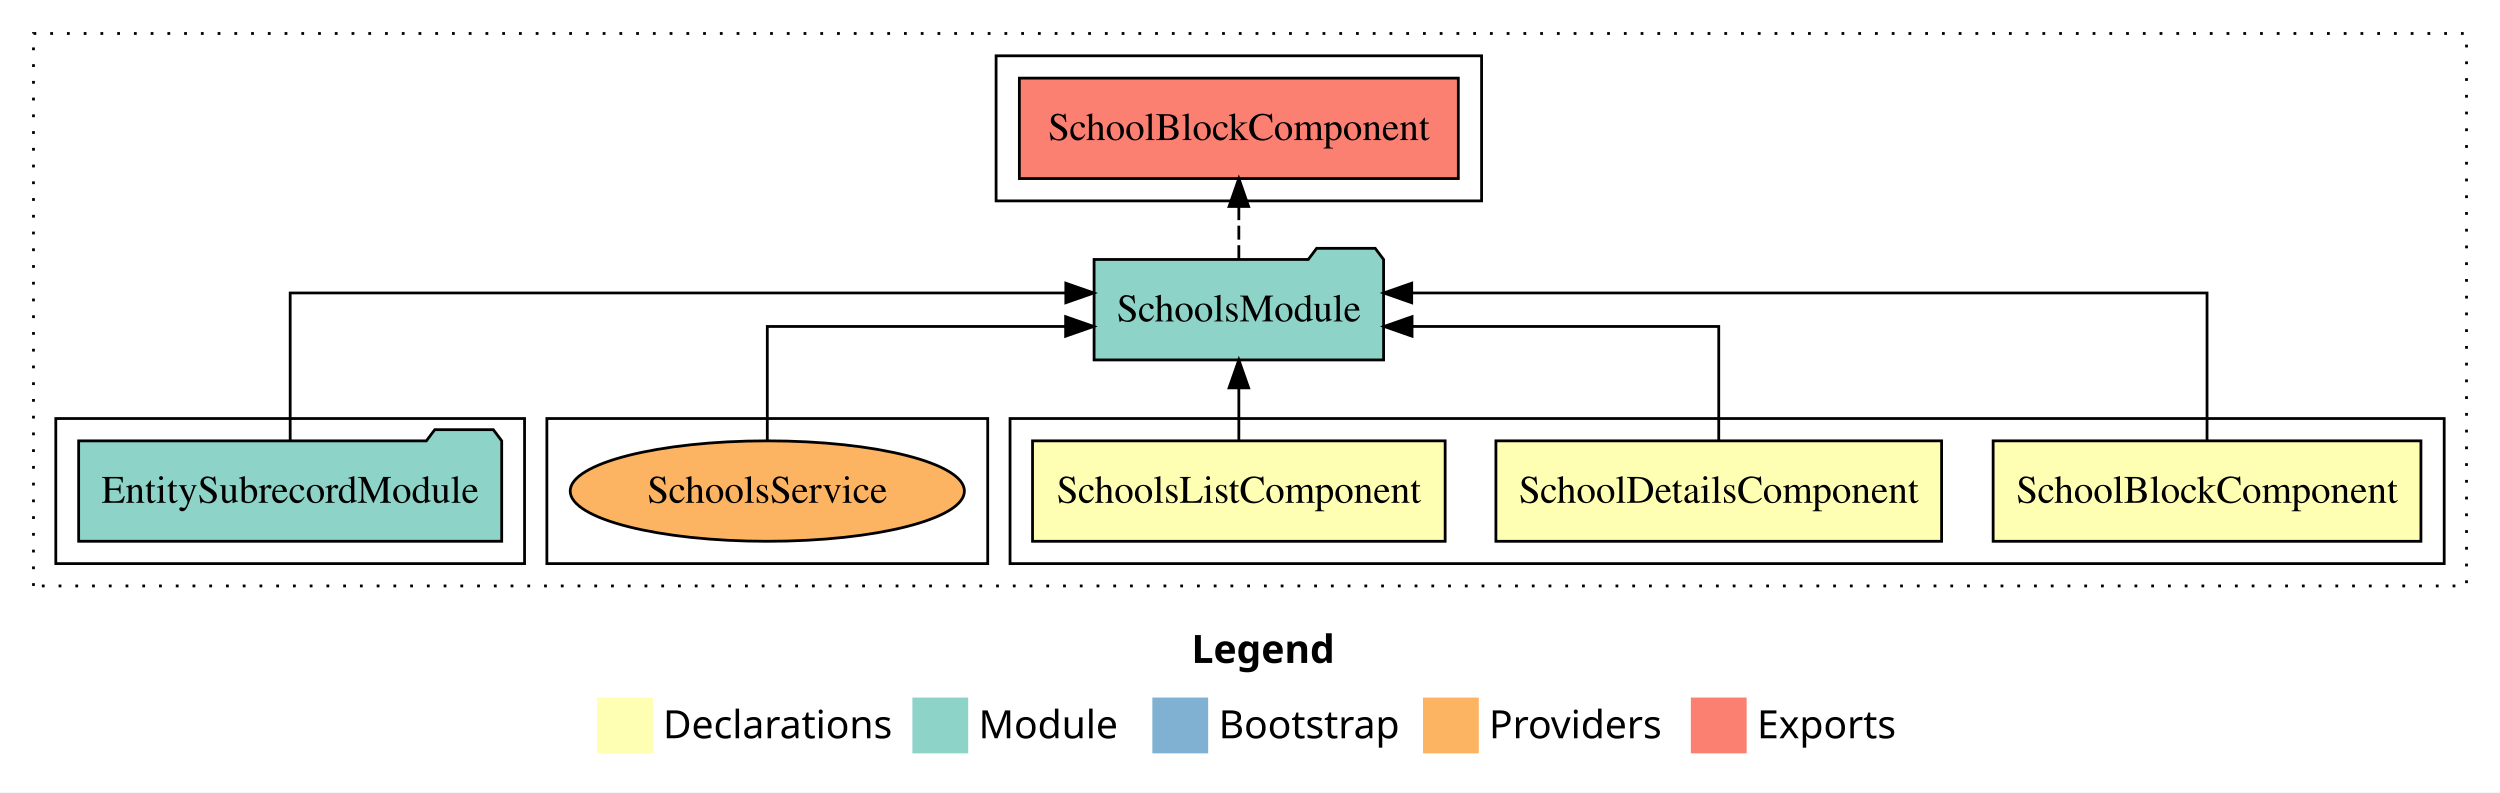
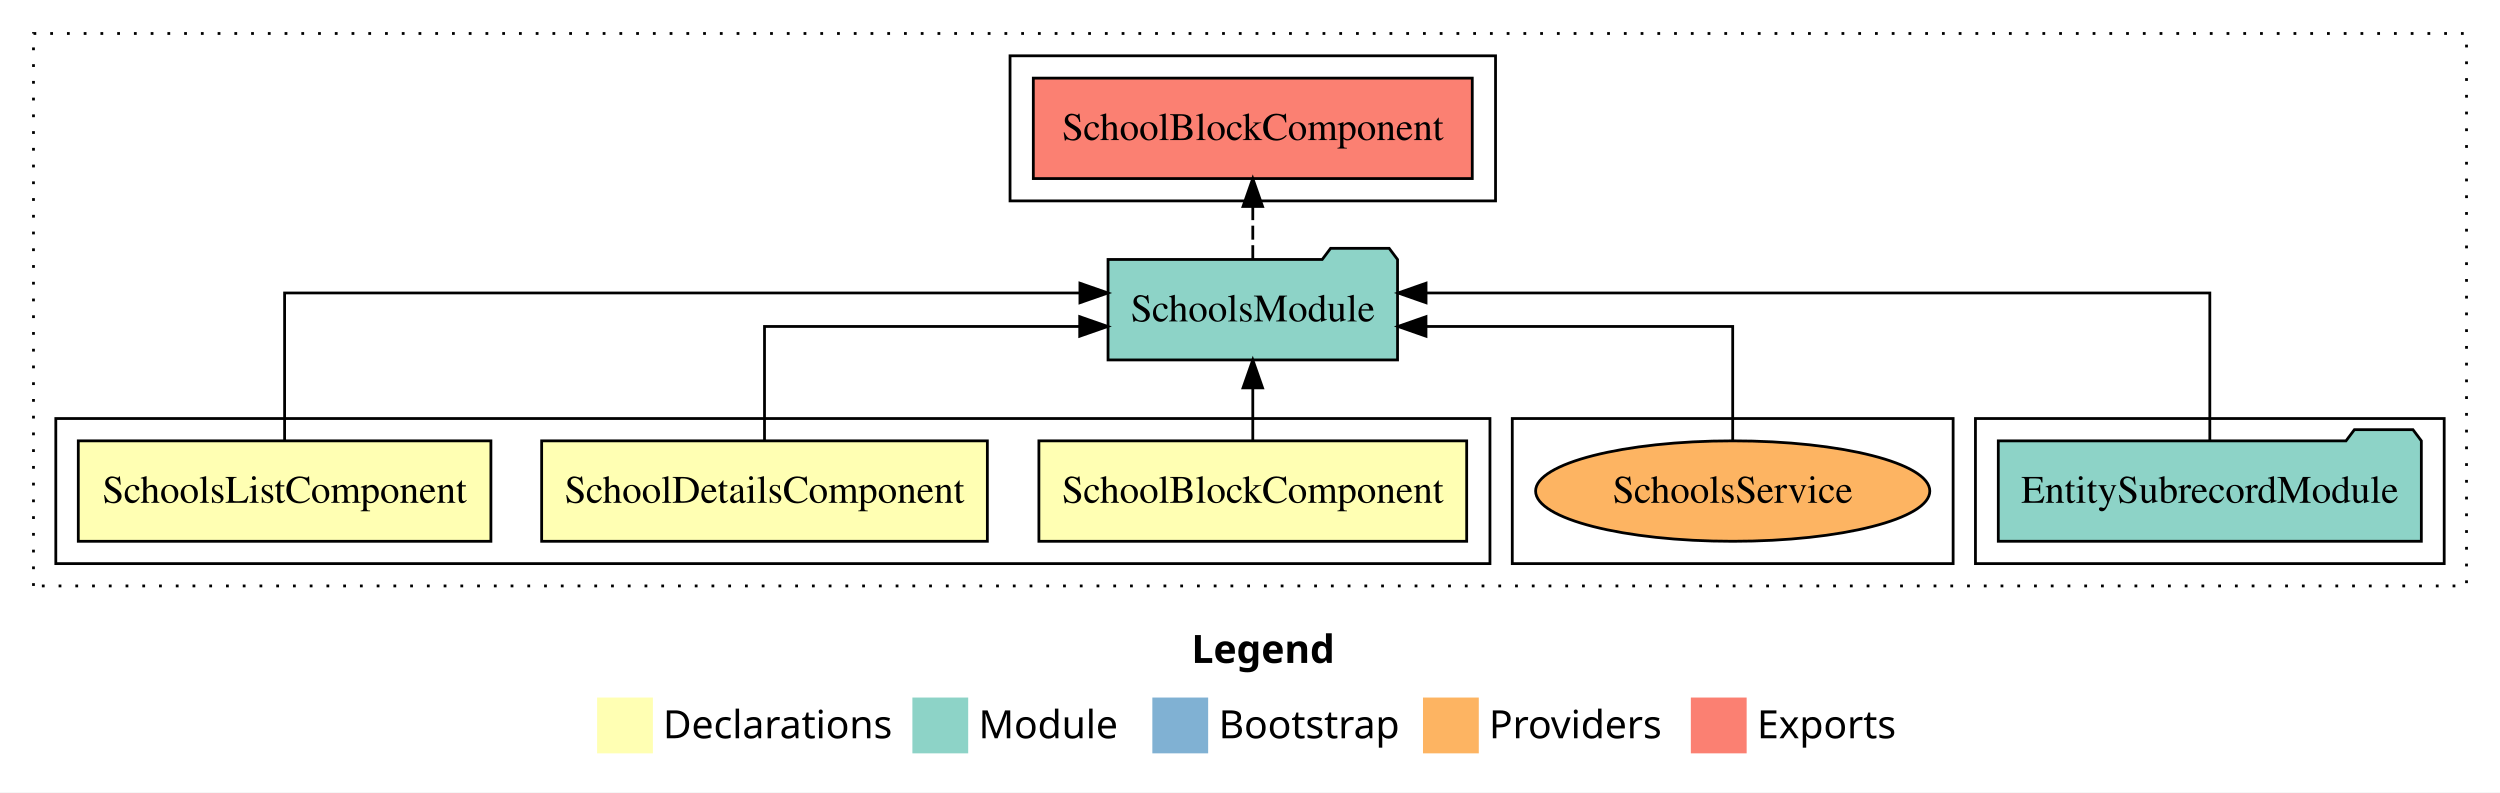
<svg xmlns="http://www.w3.org/2000/svg" width="896pt" height="284pt" viewBox="0.00 0.00 896.00 284.00">
  <g id="graph0" class="graph" transform="scale(1 1) rotate(0) translate(4 280)">
    <polygon fill="white" stroke="transparent" points="-4,4 -4,-280 892,-280 892,4 -4,4" />
    <text text-anchor="start" x="423.01" y="-42.4" font-family="sans-serif" font-weight="bold" font-size="14.00">Legend</text>
    <polygon fill="#ffffb3" stroke="transparent" points="210,-10 210,-30 230,-30 230,-10 210,-10" />
    <text text-anchor="start" x="233.63" y="-15.4" font-family="sans-serif" font-size="14.00">  Declarations</text>
    <polygon fill="#8dd3c7" stroke="transparent" points="323,-10 323,-30 343,-30 343,-10 323,-10" />
    <text text-anchor="start" x="346.73" y="-15.4" font-family="sans-serif" font-size="14.00">  Module</text>
    <polygon fill="#80b1d3" stroke="transparent" points="409,-10 409,-30 429,-30 429,-10 409,-10" />
    <text text-anchor="start" x="432.78" y="-15.4" font-family="sans-serif" font-size="14.00">  Bootstrap</text>
    <polygon fill="#fdb462" stroke="transparent" points="506,-10 506,-30 526,-30 526,-10 506,-10" />
    <text text-anchor="start" x="529.67" y="-15.4" font-family="sans-serif" font-size="14.00">  Providers</text>
    <polygon fill="#fb8072" stroke="transparent" points="602,-10 602,-30 622,-30 622,-10 602,-10" />
    <text text-anchor="start" x="625.73" y="-15.4" font-family="sans-serif" font-size="14.00">  Exports</text>
    <g id="clust1" class="cluster">
      <polygon fill="none" stroke="black" stroke-dasharray="1,5" points="8,-70 8,-268 880,-268 880,-70 8,-70" />
    </g>
-     <g id="clust2" class="cluster">
-       <polygon fill="none" stroke="black" points="358,-78 358,-130 872,-130 872,-78 358,-78" />
+     <g id="clust6" class="cluster">
+       <polygon fill="none" stroke="black" points="704,-78 704,-130 872,-130 872,-78 704,-78" />
    </g>
    <g id="clust9" class="cluster">
-       <polygon fill="none" stroke="black" points="192,-78 192,-130 350,-130 350,-78 192,-78" />
+       <polygon fill="none" stroke="black" points="538,-78 538,-130 696,-130 696,-78 538,-78" />
+     </g>
+     <g id="clust2" class="cluster">
+       <polygon fill="none" stroke="black" points="16,-78 16,-130 530,-130 530,-78 16,-78" />
    </g>
    <g id="clust7" class="cluster">
-       <polygon fill="none" stroke="black" points="353,-208 353,-260 527,-260 527,-208 353,-208" />
-     </g>
-     <g id="clust6" class="cluster">
-       <polygon fill="none" stroke="black" points="16,-78 16,-130 184,-130 184,-78 16,-78" />
+       <polygon fill="none" stroke="black" points="358,-208 358,-260 532,-260 532,-208 358,-208" />
    </g>
    <g id="node1" class="node">
-       <polygon fill="#ffffb3" stroke="black" points="863.66,-122 710.34,-122 710.34,-86 863.66,-86 863.66,-122" />
-       <text text-anchor="middle" x="787" y="-99.8" font-family="Times,serif" font-size="14.00">SchoolBlockComponent</text>
+       <polygon fill="#ffffb3" stroke="black" points="521.66,-122 368.34,-122 368.34,-86 521.66,-86 521.66,-122" />
+       <text text-anchor="middle" x="445" y="-99.8" font-family="Times,serif" font-size="14.00">SchoolBlockComponent</text>
    </g>
    <g id="node4" class="node">
-       <polygon fill="#8dd3c7" stroke="black" points="491.88,-187 488.88,-191 467.88,-191 464.88,-187 388.12,-187 388.12,-151 491.88,-151 491.88,-187" />
-       <text text-anchor="middle" x="440" y="-164.8" font-family="Times,serif" font-size="14.00">SchoolsModule</text>
+       <polygon fill="#8dd3c7" stroke="black" points="496.88,-187 493.88,-191 472.88,-191 469.88,-187 393.12,-187 393.12,-151 496.88,-151 496.88,-187" />
+       <text text-anchor="middle" x="445" y="-164.8" font-family="Times,serif" font-size="14.00">SchoolsModule</text>
    </g>
    <g id="edge1" class="edge">
-       <path fill="none" stroke="black" d="M787,-122.28C787,-143.32 787,-175 787,-175 787,-175 501.95,-175 501.95,-175" />
-       <polygon fill="black" stroke="black" points="501.95,-171.5 491.95,-175 501.95,-178.5 501.95,-171.5" />
+       <path fill="none" stroke="black" d="M445,-122.11C445,-122.11 445,-140.99 445,-140.99" />
+       <polygon fill="black" stroke="black" points="441.5,-140.99 445,-150.99 448.5,-140.99 441.5,-140.99" />
    </g>
    <g id="node2" class="node">
-       <polygon fill="#ffffb3" stroke="black" points="691.87,-122 532.13,-122 532.13,-86 691.87,-86 691.87,-122" />
-       <text text-anchor="middle" x="612" y="-99.8" font-family="Times,serif" font-size="14.00">SchoolDetailsComponent</text>
+       <polygon fill="#ffffb3" stroke="black" points="349.87,-122 190.13,-122 190.13,-86 349.87,-86 349.87,-122" />
+       <text text-anchor="middle" x="270" y="-99.8" font-family="Times,serif" font-size="14.00">SchoolDetailsComponent</text>
    </g>
    <g id="edge2" class="edge">
-       <path fill="none" stroke="black" d="M612,-122.02C612,-139.37 612,-163 612,-163 612,-163 502.07,-163 502.07,-163" />
-       <polygon fill="black" stroke="black" points="502.07,-159.5 492.07,-163 502.07,-166.5 502.07,-159.5" />
+       <path fill="none" stroke="black" d="M270,-122.02C270,-139.37 270,-163 270,-163 270,-163 382.97,-163 382.97,-163" />
+       <polygon fill="black" stroke="black" points="382.97,-166.5 392.97,-163 382.97,-159.5 382.97,-166.5" />
    </g>
    <g id="node3" class="node">
-       <polygon fill="#ffffb3" stroke="black" points="513.94,-122 366.06,-122 366.06,-86 513.94,-86 513.94,-122" />
-       <text text-anchor="middle" x="440" y="-99.8" font-family="Times,serif" font-size="14.00">SchoolsListComponent</text>
+       <polygon fill="#ffffb3" stroke="black" points="171.94,-122 24.06,-122 24.06,-86 171.94,-86 171.94,-122" />
+       <text text-anchor="middle" x="98" y="-99.8" font-family="Times,serif" font-size="14.00">SchoolsListComponent</text>
    </g>
    <g id="edge3" class="edge">
-       <path fill="none" stroke="black" d="M440,-122.11C440,-122.11 440,-140.99 440,-140.99" />
-       <polygon fill="black" stroke="black" points="436.5,-140.99 440,-150.99 443.5,-140.99 436.5,-140.99" />
+       <path fill="none" stroke="black" d="M98,-122.28C98,-143.32 98,-175 98,-175 98,-175 383.05,-175 383.05,-175" />
+       <polygon fill="black" stroke="black" points="383.05,-178.5 393.05,-175 383.05,-171.5 383.05,-178.5" />
    </g>
    <g id="node6" class="node">
-       <polygon fill="#fb8072" stroke="black" points="518.66,-252 361.34,-252 361.34,-216 518.66,-216 518.66,-252" />
-       <text text-anchor="middle" x="440" y="-229.8" font-family="Times,serif" font-size="14.00">SchoolBlockComponent </text>
+       <polygon fill="#fb8072" stroke="black" points="523.66,-252 366.34,-252 366.34,-216 523.66,-216 523.66,-252" />
+       <text text-anchor="middle" x="445" y="-229.8" font-family="Times,serif" font-size="14.00">SchoolBlockComponent </text>
    </g>
    <g id="edge5" class="edge">
-       <path fill="none" stroke="black" stroke-dasharray="5,2" d="M440,-187.11C440,-187.11 440,-205.99 440,-205.99" />
-       <polygon fill="black" stroke="black" points="436.5,-205.99 440,-215.99 443.5,-205.99 436.5,-205.99" />
+       <path fill="none" stroke="black" stroke-dasharray="5,2" d="M445,-187.11C445,-187.11 445,-205.99 445,-205.99" />
+       <polygon fill="black" stroke="black" points="441.5,-205.99 445,-215.99 448.5,-205.99 441.5,-205.99" />
    </g>
    <g id="node5" class="node">
-       <polygon fill="#8dd3c7" stroke="black" points="175.81,-122 172.81,-126 151.81,-126 148.81,-122 24.19,-122 24.19,-86 175.81,-86 175.81,-122" />
-       <text text-anchor="middle" x="100" y="-99.8" font-family="Times,serif" font-size="14.00">EntitySubrecordModule</text>
+       <polygon fill="#8dd3c7" stroke="black" points="863.81,-122 860.81,-126 839.81,-126 836.81,-122 712.19,-122 712.19,-86 863.81,-86 863.81,-122" />
+       <text text-anchor="middle" x="788" y="-99.8" font-family="Times,serif" font-size="14.00">EntitySubrecordModule</text>
    </g>
    <g id="edge4" class="edge">
-       <path fill="none" stroke="black" d="M100,-122.28C100,-143.32 100,-175 100,-175 100,-175 377.99,-175 377.99,-175" />
-       <polygon fill="black" stroke="black" points="377.99,-178.5 387.99,-175 377.99,-171.5 377.99,-178.5" />
+       <path fill="none" stroke="black" d="M788,-122.28C788,-143.32 788,-175 788,-175 788,-175 507.09,-175 507.09,-175" />
+       <polygon fill="black" stroke="black" points="507.09,-171.5 497.09,-175 507.09,-178.5 507.09,-171.5" />
    </g>
    <g id="node7" class="node">
-       <ellipse fill="#fdb462" stroke="black" cx="271" cy="-104" rx="70.64" ry="18" />
-       <text text-anchor="middle" x="271" y="-99.8" font-family="Times,serif" font-size="14.00">SchoolsService</text>
+       <ellipse fill="#fdb462" stroke="black" cx="617" cy="-104" rx="70.64" ry="18" />
+       <text text-anchor="middle" x="617" y="-99.8" font-family="Times,serif" font-size="14.00">SchoolsService</text>
    </g>
    <g id="edge6" class="edge">
-       <path fill="none" stroke="black" d="M271,-122.02C271,-139.37 271,-163 271,-163 271,-163 377.92,-163 377.92,-163" />
-       <polygon fill="black" stroke="black" points="377.92,-166.5 387.92,-163 377.92,-159.5 377.92,-166.5" />
+       <path fill="none" stroke="black" d="M617,-122.02C617,-139.37 617,-163 617,-163 617,-163 507.07,-163 507.07,-163" />
+       <polygon fill="black" stroke="black" points="507.07,-159.5 497.07,-163 507.07,-166.5 507.07,-159.5" />
    </g>
  </g>
</svg>
